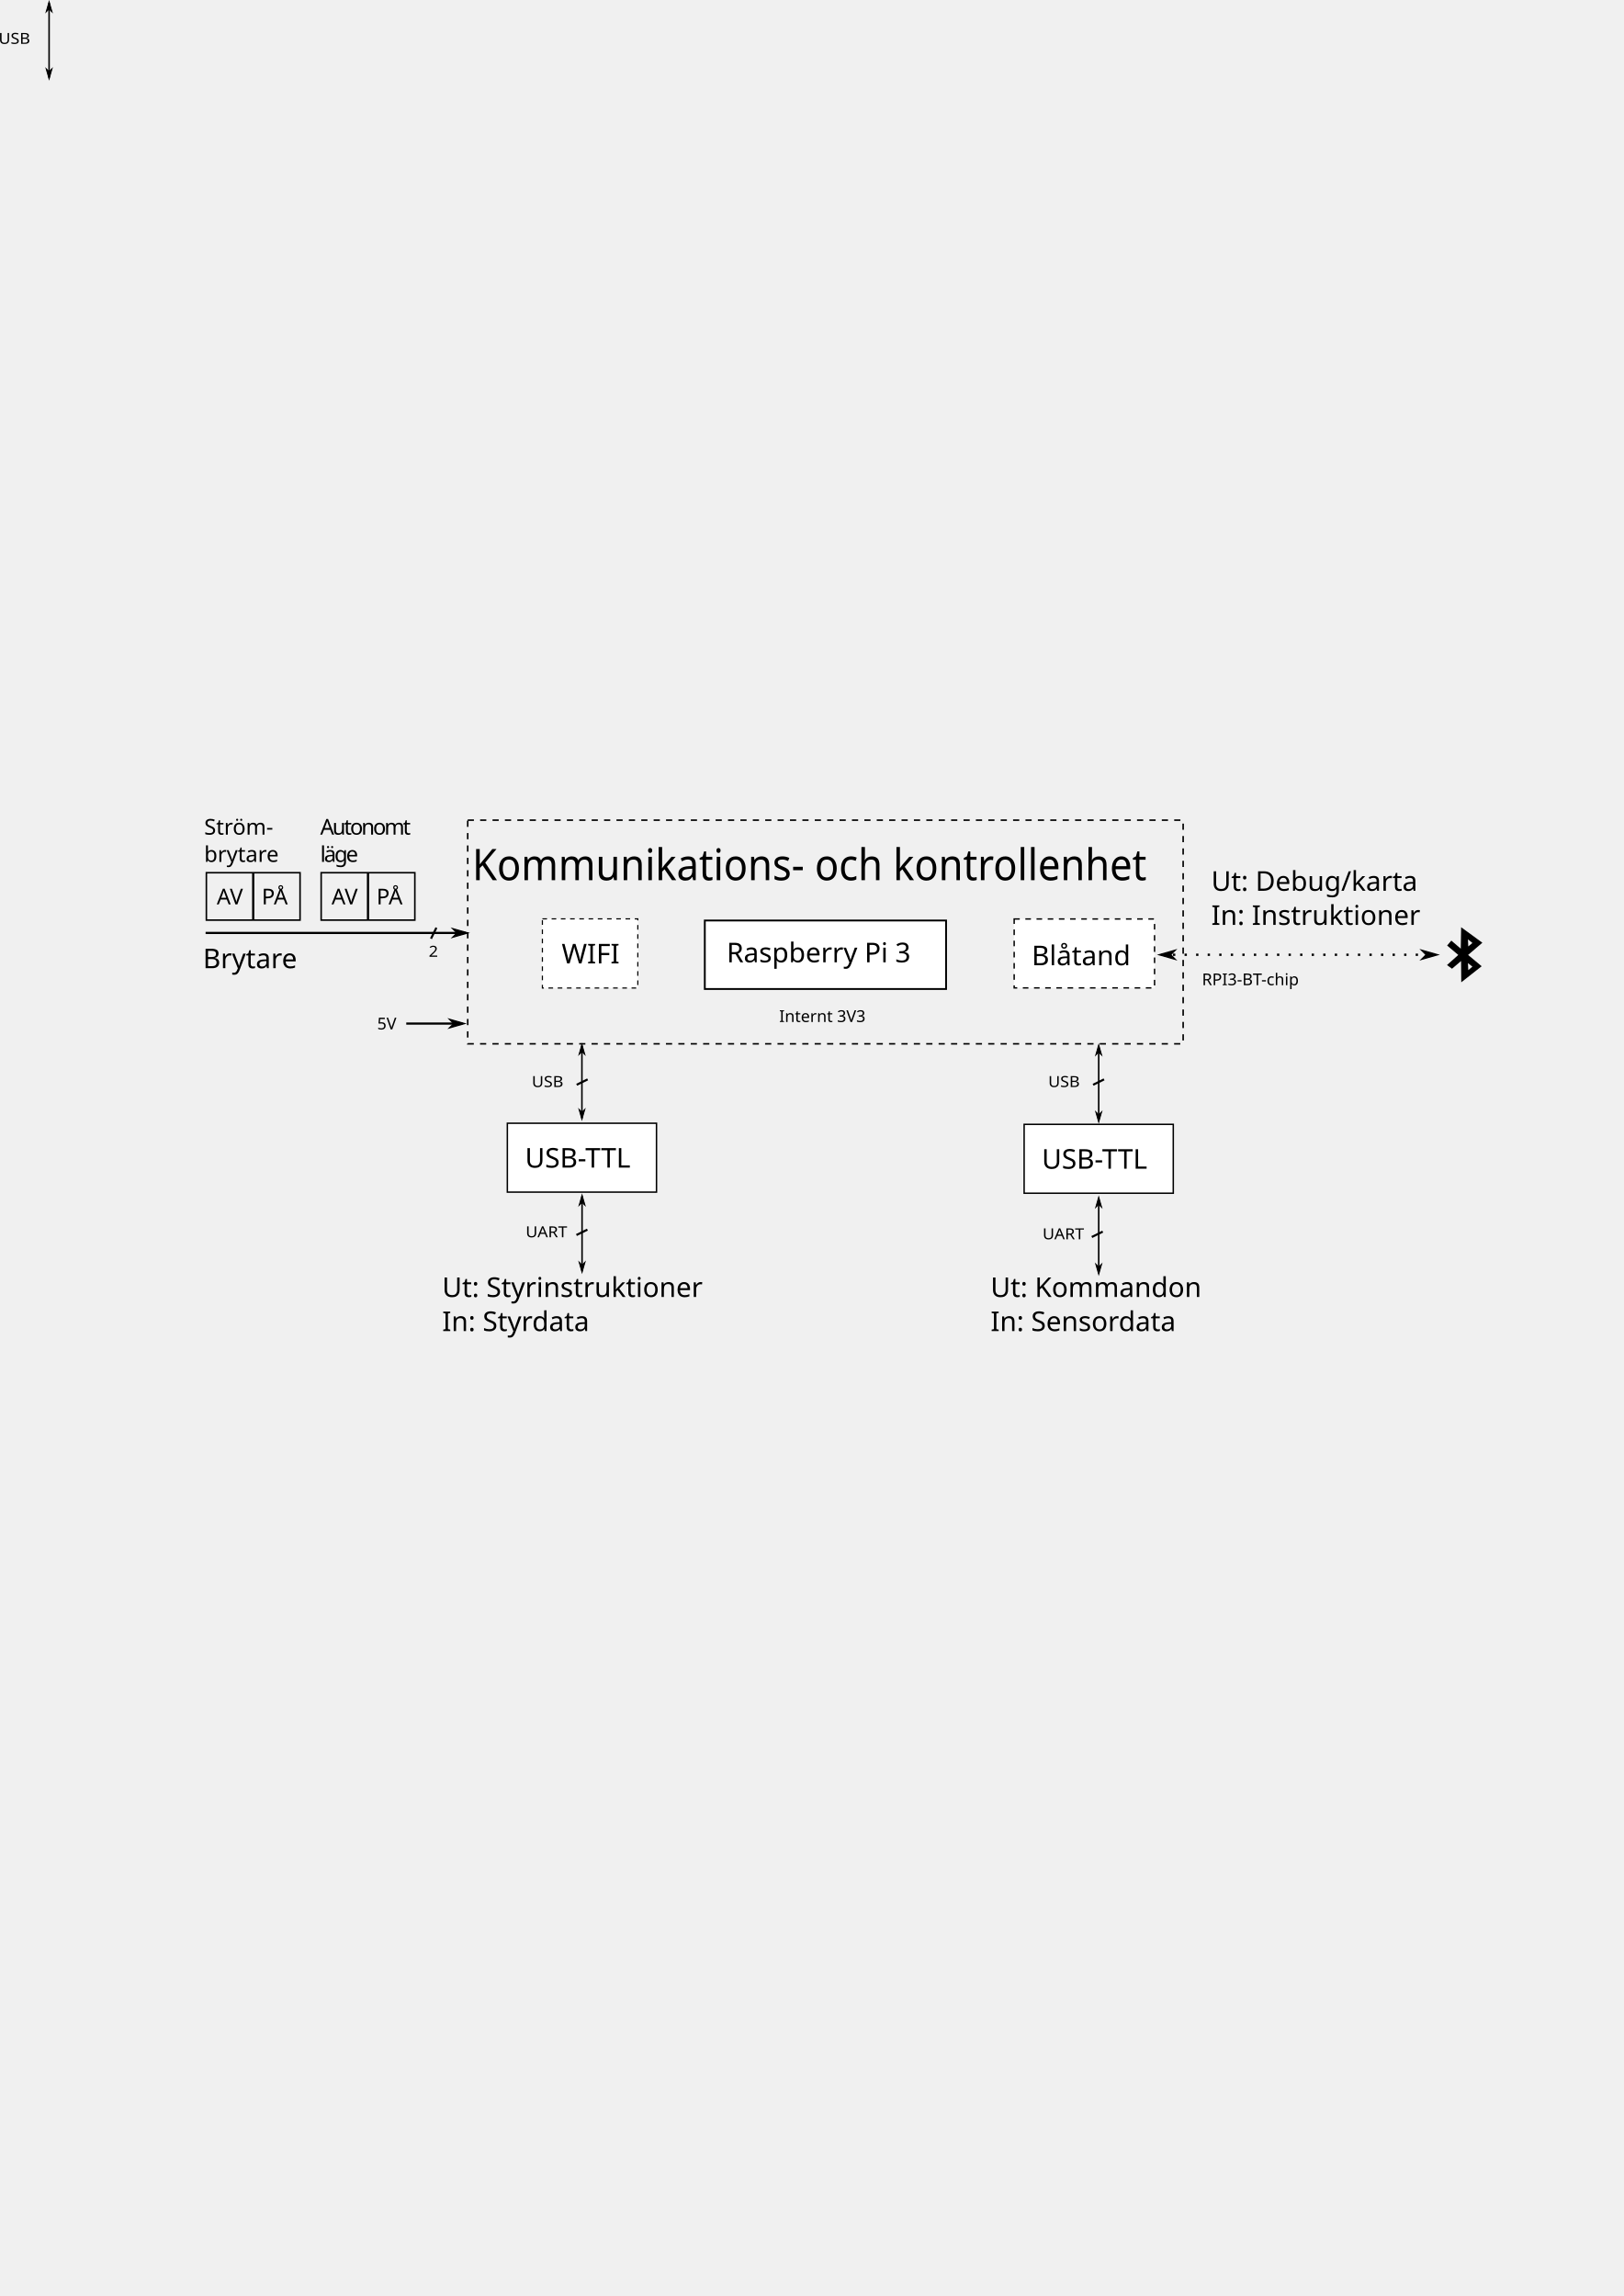
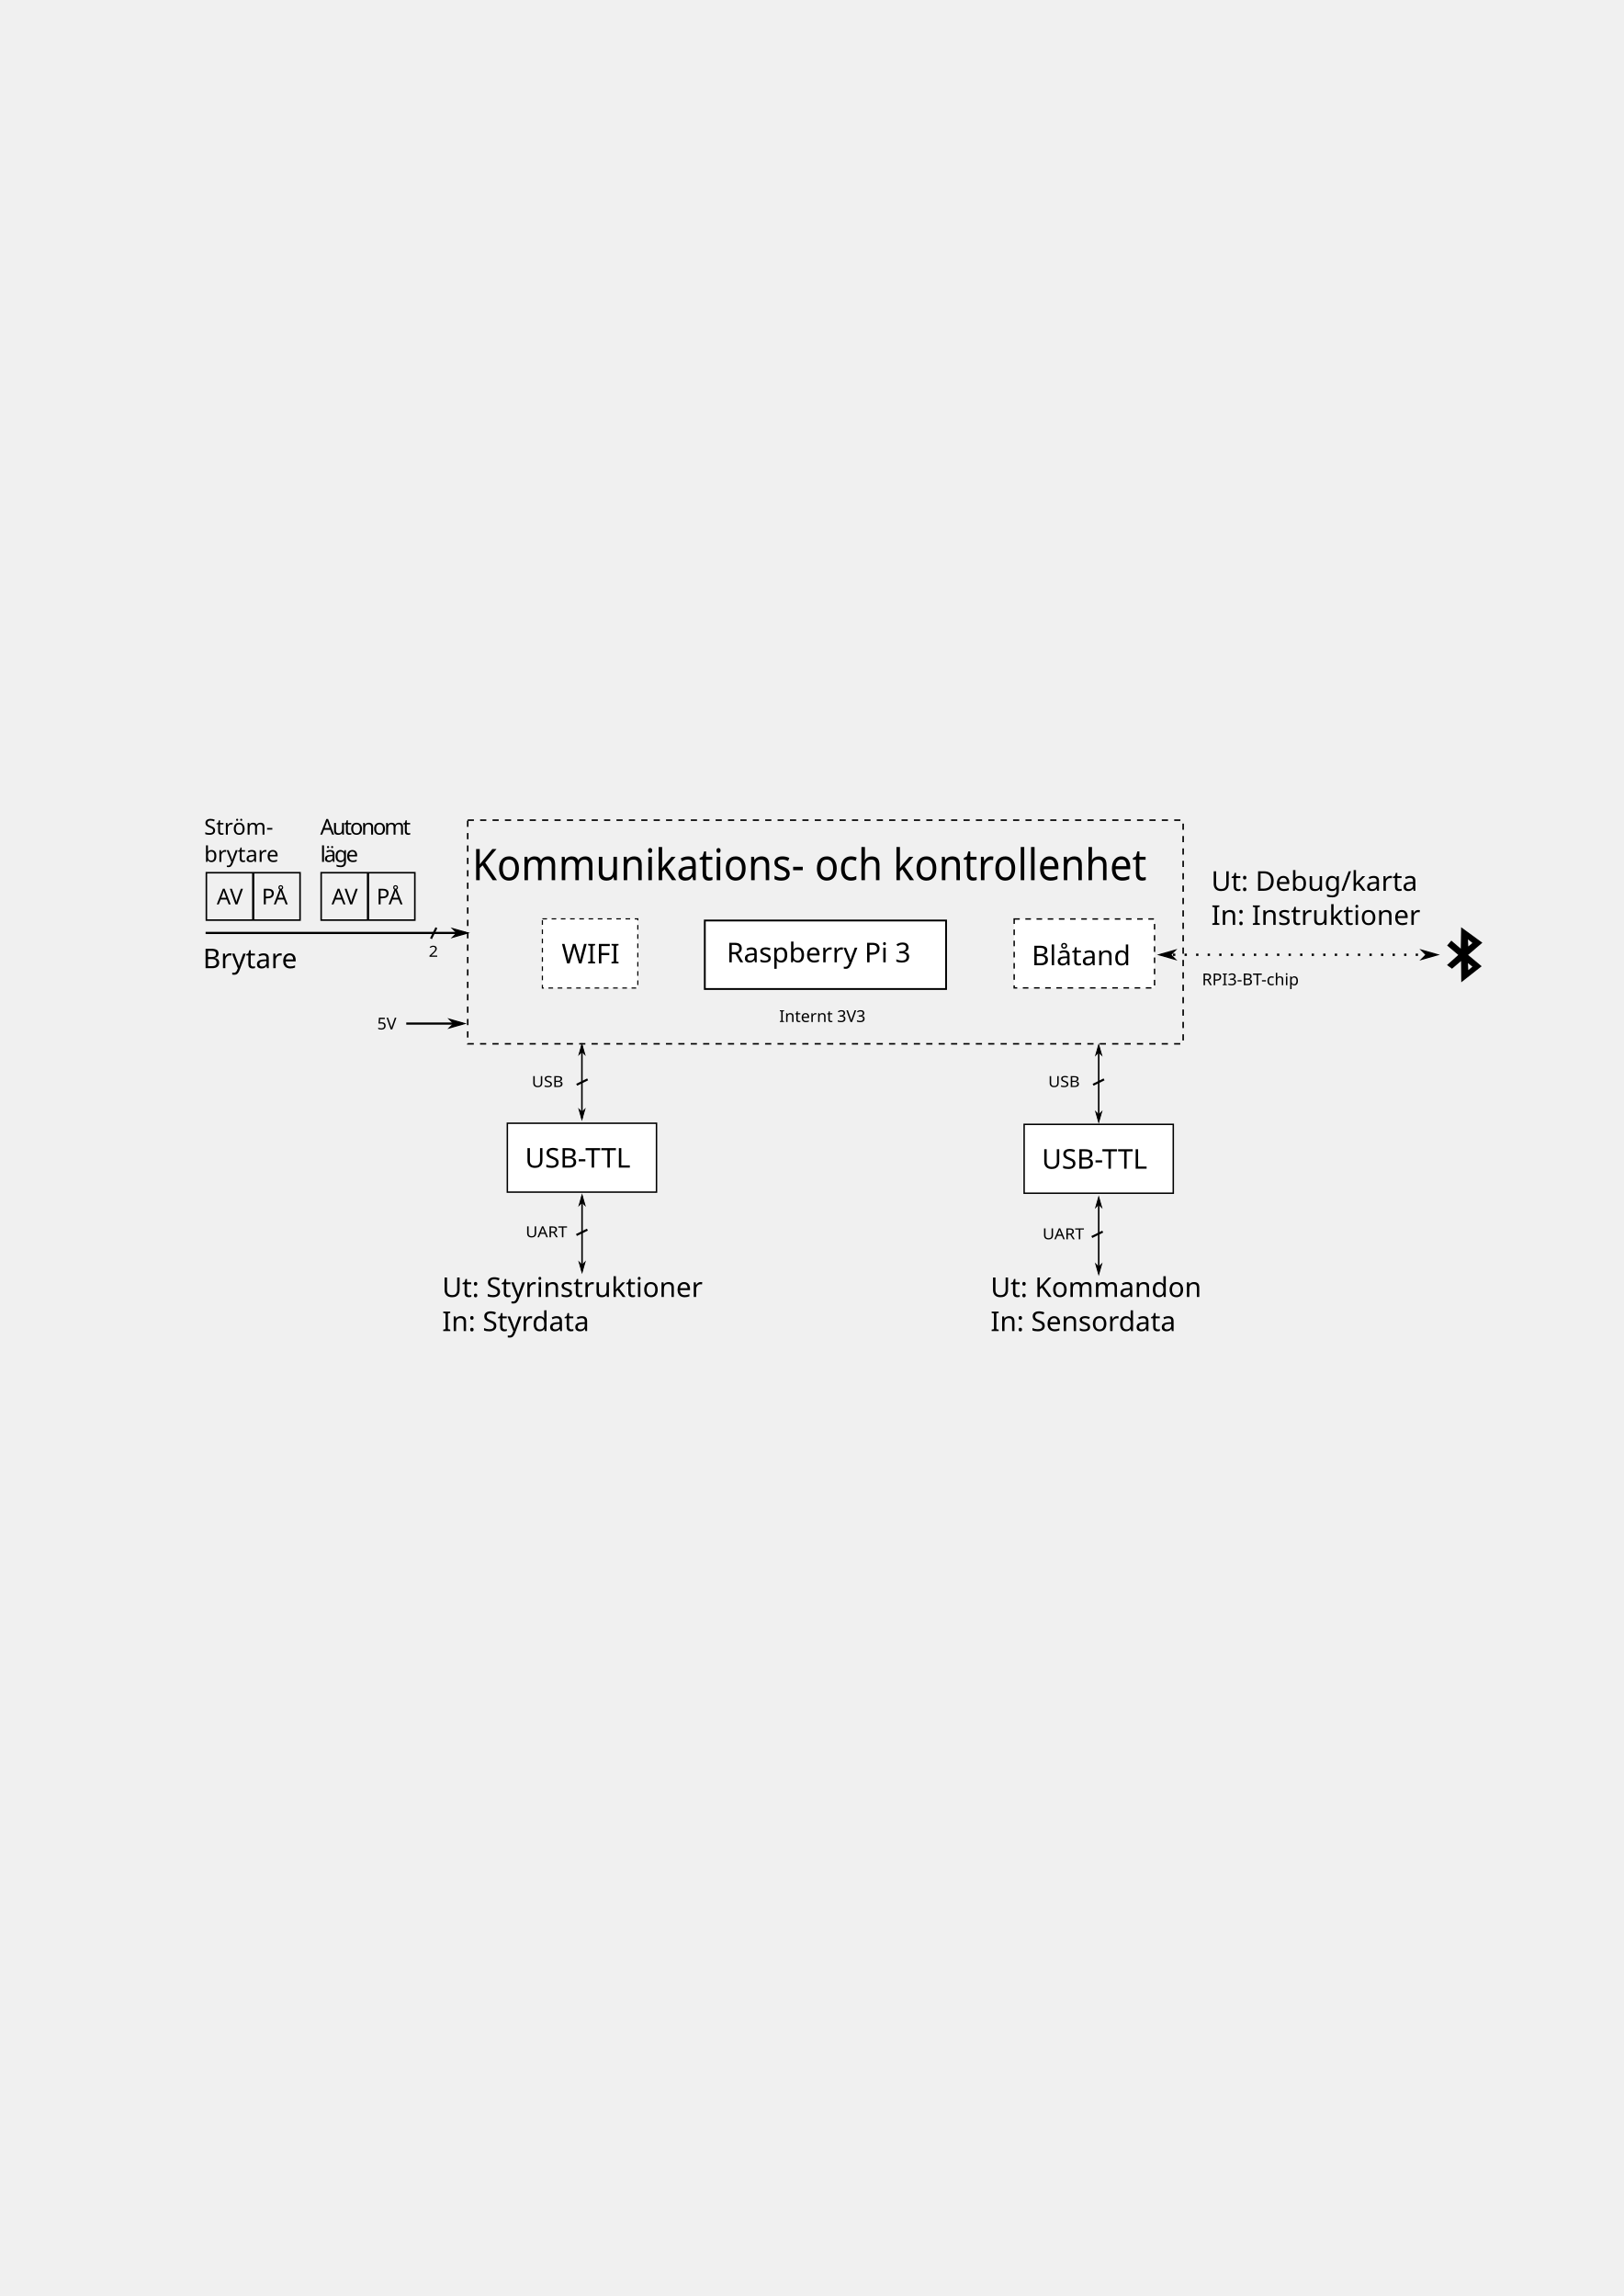
<svg xmlns="http://www.w3.org/2000/svg" width="210mm" height="297mm" viewBox="0 0 744.094 1052.362" id="svg8543" version="1.1">
  <defs id="defs8545">
    <marker orient="auto" refY="0" refX="0" id="marker10388" style="overflow:visible">
      <path id="path10390" d="M 0,0 5,-5 -12.5,0 5,5 0,0 Z" style="fill:#000000;fill-opacity:1;fill-rule:evenodd;stroke:#000000;stroke-width:1pt;stroke-opacity:1" transform="matrix(-0.4,0,0,-0.4,-4,0)" />
    </marker>
    <marker style="overflow:visible" id="marker9695" refX="0" refY="0" orient="auto">
      <path transform="matrix(-0.4,0,0,-0.4,-4,0)" style="fill:#000000;fill-opacity:1;fill-rule:evenodd;stroke:#000000;stroke-width:1pt;stroke-opacity:1" d="M 0,0 5,-5 -12.5,0 5,5 0,0 Z" id="path9697" />
    </marker>
    <marker orient="auto" refY="0" refX="0" id="marker9595" style="overflow:visible">
      <path id="path9597" d="M 0,0 5,-5 -12.5,0 5,5 0,0 Z" style="fill:#000000;fill-opacity:1;fill-rule:evenodd;stroke:#000000;stroke-width:1pt;stroke-opacity:1" transform="matrix(-0.4,0,0,-0.4,-4,0)" />
    </marker>
    <marker orient="auto" refY="0" refX="0" id="marker9501" style="overflow:visible">
      <path id="path9503" d="M 0,0 5,-5 -12.5,0 5,5 0,0 Z" style="fill:#000000;fill-opacity:1;fill-rule:evenodd;stroke:#000000;stroke-width:1pt;stroke-opacity:1" transform="matrix(0.4,0,0,0.4,4,0)" />
    </marker>
    <marker style="overflow:visible" id="marker9413" refX="0" refY="0" orient="auto">
      <path transform="matrix(-0.4,0,0,-0.4,-4,0)" style="fill:#000000;fill-opacity:1;fill-rule:evenodd;stroke:#000000;stroke-width:1pt;stroke-opacity:1" d="M 0,0 5,-5 -12.5,0 5,5 0,0 Z" id="path9415" />
    </marker>
    <marker style="overflow:visible" id="marker9331" refX="0" refY="0" orient="auto">
      <path transform="matrix(0.4,0,0,0.4,4,0)" style="fill:#000000;fill-opacity:1;fill-rule:evenodd;stroke:#000000;stroke-width:1pt;stroke-opacity:1" d="M 0,0 5,-5 -12.5,0 5,5 0,0 Z" id="path9333" />
    </marker>
    <marker orient="auto" refY="0" refX="0" id="marker9041-3" style="overflow:visible">
      <path id="path9043-1" d="M 0,0 5,-5 -12.5,0 5,5 0,0 Z" style="fill:#000000;fill-opacity:1;fill-rule:evenodd;stroke:#000000;stroke-width:1pt;stroke-opacity:1" transform="matrix(-0.4,0,0,-0.4,-4,0)" />
    </marker>
    <marker orient="auto" refY="0" refX="0" id="marker6503" style="overflow:visible">
      <path id="path6505" d="M 0,0 5,-5 -12.5,0 5,5 0,0 Z" style="fill:#000000;fill-opacity:1;fill-rule:evenodd;stroke:#000000;stroke-width:1pt;stroke-opacity:1" transform="matrix(0.4,0,0,0.4,4,0)" />
    </marker>
    <marker orient="auto" refY="0" refX="0" id="marker6507" style="overflow:visible">
      <path id="path6509" d="M 0,0 5,-5 -12.5,0 5,5 0,0 Z" style="fill:#000000;fill-opacity:1;fill-rule:evenodd;stroke:#000000;stroke-width:1pt;stroke-opacity:1" transform="matrix(-0.4,0,0,-0.4,-4,0)" />
    </marker>
    <marker orient="auto" refY="0" refX="0" id="marker6600" style="overflow:visible">
      <path id="path6602" d="M 0,0 5,-5 -12.5,0 5,5 0,0 Z" style="fill:#000000;fill-opacity:1;fill-rule:evenodd;stroke:#000000;stroke-width:1pt;stroke-opacity:1" transform="matrix(0.4,0,0,0.4,4,0)" />
    </marker>
    <marker orient="auto" refY="0" refX="0" id="marker4690-4" style="overflow:visible">
      <path id="path4692-5" d="M 0,0 5,-5 -12.5,0 5,5 0,0 Z" style="fill:#000000;fill-opacity:1;fill-rule:evenodd;stroke:#000000;stroke-width:1pt;stroke-opacity:1" transform="matrix(-0.4,0,0,-0.4,-4,0)" />
    </marker>
    <marker orient="auto" refY="0" refX="0" id="Arrow1Mstart" style="overflow:visible">
      <path id="path4336" d="M 0,0 5,-5 -12.5,0 5,5 0,0 Z" style="fill:#000000;fill-opacity:1;fill-rule:evenodd;stroke:#000000;stroke-width:1pt;stroke-opacity:1" transform="matrix(0.4,0,0,0.4,4,0)" />
    </marker>
    <marker orient="auto" refY="0" refX="0" id="marker4803" style="overflow:visible">
      <path id="path4805" d="M 0,0 5,-5 -12.5,0 5,5 0,0 Z" style="fill:#000000;fill-opacity:1;fill-rule:evenodd;stroke:#000000;stroke-width:1pt;stroke-opacity:1" transform="matrix(-0.4,0,0,-0.4,-4,0)" />
    </marker>
    <marker orient="auto" refY="0" refX="0" id="Arrow1Mend" style="overflow:visible">
      <path id="path4339" d="M 0,0 5,-5 -12.5,0 5,5 0,0 Z" style="fill:#000000;fill-opacity:1;fill-rule:evenodd;stroke:#000000;stroke-width:1pt;stroke-opacity:1" transform="matrix(-0.4,0,0,-0.4,-4,0)" />
-     </marker>
-     <marker orient="auto" refY="0" refX="0" id="marker6503-4" style="overflow:visible">
-       <path id="path6505-9" d="M 0,0 5,-5 -12.5,0 5,5 0,0 Z" style="fill:#000000;fill-opacity:1;fill-rule:evenodd;stroke:#000000;stroke-width:1pt;stroke-opacity:1" transform="matrix(0.4,0,0,0.4,4,0)" />
    </marker>
    <marker orient="auto" refY="0" refX="0" id="marker10388-8" style="overflow:visible">
      <path id="path10390-6" d="M 0,0 5,-5 -12.5,0 5,5 0,0 Z" style="fill:#000000;fill-opacity:1;fill-rule:evenodd;stroke:#000000;stroke-width:1pt;stroke-opacity:1" transform="matrix(-0.4,0,0,-0.4,-4,0)" />
    </marker>
    <marker orient="auto" refY="0" refX="0" id="marker6503-6" style="overflow:visible">
      <path id="path6505-5" d="M 0,0 5,-5 -12.5,0 5,5 0,0 Z" style="fill:#000000;fill-opacity:1;fill-rule:evenodd;stroke:#000000;stroke-width:1pt;stroke-opacity:1" transform="matrix(0.4,0,0,0.4,4,0)" />
    </marker>
    <marker orient="auto" refY="0" refX="0" id="marker10388-9" style="overflow:visible">
      <path id="path10390-7" d="M 0,0 5,-5 -12.5,0 5,5 0,0 Z" style="fill:#000000;fill-opacity:1;fill-rule:evenodd;stroke:#000000;stroke-width:1pt;stroke-opacity:1" transform="matrix(-0.4,0,0,-0.4,-4,0)" />
    </marker>
    <marker orient="auto" refY="0" refX="0" id="marker10388-1" style="overflow:visible">
      <path id="path10390-0" d="M 0,0 5,-5 -12.5,0 5,5 0,0 Z" style="fill:#000000;fill-opacity:1;fill-rule:evenodd;stroke:#000000;stroke-width:1pt;stroke-opacity:1" transform="matrix(-0.4,0,0,-0.4,-4,0)" />
    </marker>
    <marker orient="auto" refY="0" refX="0" id="marker6503-6-7" style="overflow:visible">
      <path id="path6505-5-5" d="M 0,0 5,-5 -12.5,0 5,5 0,0 Z" style="fill:#000000;fill-opacity:1;fill-rule:evenodd;stroke:#000000;stroke-width:1pt;stroke-opacity:1" transform="matrix(0.4,0,0,0.4,4,0)" />
    </marker>
    <marker orient="auto" refY="0" refX="0" id="marker10388-9-5" style="overflow:visible">
      <path id="path10390-7-6" d="M 0,0 5,-5 -12.5,0 5,5 0,0 Z" style="fill:#000000;fill-opacity:1;fill-rule:evenodd;stroke:#000000;stroke-width:1pt;stroke-opacity:1" transform="matrix(-0.4,0,0,-0.4,-4,0)" />
    </marker>
  </defs>
  <g id="layer1">
    <text xml:space="preserve" style="font-style:normal;font-weight:normal;font-size:96.176px;line-height:125%;font-family:sans-serif;letter-spacing:0px;word-spacing:0px;fill:#000000;fill-opacity:1;stroke:none;stroke-width:1px;stroke-linecap:butt;stroke-linejoin:miter;stroke-opacity:1" x="226.366" y="385.704" id="text5111-6" transform="scale(0.9560475,1.045973)">
      <tspan x="226.366" y="385.704" style="font-size:19.121px" id="tspan4305-0">Kommunikations- och kontrollenhet</tspan>
    </text>
    <g transform="translate(65.17958,150.359)" id="g6494">
      <rect style="fill:#ffffff;fill-opacity:1;stroke:#000000;stroke-width:0.837;stroke-miterlimit:4;stroke-dasharray:none;stroke-dashoffset:0;stroke-opacity:1" id="rect4315-6" width="110.565" height="31.391" x="257.81" y="271.551" />
      <text id="text4317-1" y="290.695" x="267.829" style="font-style:normal;font-weight:normal;font-size:10px;line-height:125%;font-family:sans-serif;letter-spacing:0px;word-spacing:0px;fill:#000000;fill-opacity:1;stroke:none;stroke-width:1px;stroke-linecap:butt;stroke-linejoin:miter;stroke-opacity:1" xml:space="preserve">
        <tspan style="font-size:12.5px" y="290.695" x="267.829" id="tspan4319-8">Raspberry Pi 3</tspan>
      </text>
    </g>
    <rect style="opacity:1;fill:#ffffff;fill-opacity:0;stroke:#000000;stroke-width:0.71;stroke-miterlimit:4;stroke-dasharray:2.84, 2.84;stroke-dashoffset:0;stroke-opacity:1" id="rect6752" width="327.859" height="102.519" x="214.343" y="375.913" />
    <path style="fill:none;fill-rule:evenodd;stroke:#000000;stroke-width:1px;stroke-linecap:butt;stroke-linejoin:miter;stroke-opacity:1;marker-end:url(#marker9695)" d="m 94.218,427.61 119.198,0" id="path4324" />
    <g id="g4789" transform="translate(-5.534709,143.2162)">
      <rect y="256.788" x="100.108" height="21.718" width="42.931" id="rect4588" style="opacity:1;fill:none;fill-opacity:1;stroke:#000000;stroke-width:0.71;stroke-linecap:butt;stroke-linejoin:miter;stroke-miterlimit:4;stroke-dasharray:none;stroke-dashoffset:0;stroke-opacity:1" />
      <path id="path4598" d="m 121.573,256.855 0,21.696" style="fill:none;fill-rule:evenodd;stroke:#000000;stroke-width:1.019px;stroke-linecap:butt;stroke-linejoin:miter;stroke-opacity:1" />
      <text id="text4600" y="271.293" x="104.877" style="font-style:normal;font-weight:normal;font-size:12.5px;line-height:125%;font-family:sans-serif;letter-spacing:0px;word-spacing:0px;fill:#000000;fill-opacity:1;stroke:none;stroke-width:1px;stroke-linecap:butt;stroke-linejoin:miter;stroke-opacity:1" xml:space="preserve">
        <tspan style="font-size:10px" y="271.293" x="104.877" id="tspan4602">AV</tspan>
      </text>
      <text id="text4600-3" y="271.293" x="125.47" style="font-style:normal;font-weight:normal;font-size:12.5px;line-height:125%;font-family:sans-serif;letter-spacing:0px;word-spacing:0px;fill:#000000;fill-opacity:1;stroke:none;stroke-width:1px;stroke-linecap:butt;stroke-linejoin:miter;stroke-opacity:1" xml:space="preserve">
        <tspan style="font-size:10px" y="271.293" x="125.47" id="tspan4602-6">PÅ</tspan>
      </text>
    </g>
    <text xml:space="preserve" style="font-style:normal;font-weight:normal;font-size:12.5px;line-height:125%;font-family:sans-serif;letter-spacing:0px;word-spacing:0px;fill:#000000;fill-opacity:1;stroke:none;stroke-width:1px;stroke-linecap:butt;stroke-linejoin:miter;stroke-opacity:1" x="146.746" y="382.549" id="text4692">
      <tspan id="tspan4694" x="146.746" y="382.549" style="font-size:10px;letter-spacing:-0.85px">Autonomt </tspan>
      <tspan x="146.746" y="395.049" id="tspan4696" style="font-size:10px;letter-spacing:-0.85px">läge</tspan>
    </text>
    <text xml:space="preserve" style="font-style:normal;font-weight:normal;font-size:12.5px;line-height:125%;font-family:sans-serif;letter-spacing:0px;word-spacing:0px;fill:#000000;fill-opacity:1;stroke:none;stroke-width:1px;stroke-linecap:butt;stroke-linejoin:miter;stroke-opacity:1" x="93.559" y="382.549" id="text4692-2">
      <tspan x="93.559" y="382.549" id="tspan4696-0" style="font-size:10px;letter-spacing:0px">Ström-</tspan>
      <tspan x="93.559" y="395.049" style="font-size:10px;letter-spacing:0px" id="tspan4737">brytare</tspan>
    </text>
    <g id="g4781" transform="translate(-6.364263,141.8748)">
      <rect y="258.13" x="153.543" height="21.718" width="42.931" id="rect4588-9" style="opacity:1;fill:none;fill-opacity:1;stroke:#000000;stroke-width:0.71;stroke-linecap:butt;stroke-linejoin:miter;stroke-miterlimit:4;stroke-dasharray:none;stroke-dashoffset:0;stroke-opacity:1" />
      <path id="path4598-3" d="m 175.009,258.196 0,21.696" style="fill:none;fill-rule:evenodd;stroke:#000000;stroke-width:1.019px;stroke-linecap:butt;stroke-linejoin:miter;stroke-opacity:1" />
      <text id="text4600-60" y="272.634" x="158.313" style="font-style:normal;font-weight:normal;font-size:12.5px;line-height:125%;font-family:sans-serif;letter-spacing:0px;word-spacing:0px;fill:#000000;fill-opacity:1;stroke:none;stroke-width:1px;stroke-linecap:butt;stroke-linejoin:miter;stroke-opacity:1" xml:space="preserve">
        <tspan style="font-size:10px" y="272.634" x="158.313" id="tspan4602-62">AV</tspan>
      </text>
      <text id="text4600-3-6" y="272.634" x="178.906" style="font-style:normal;font-weight:normal;font-size:12.5px;line-height:125%;font-family:sans-serif;letter-spacing:0px;word-spacing:0px;fill:#000000;fill-opacity:1;stroke:none;stroke-width:1px;stroke-linecap:butt;stroke-linejoin:miter;stroke-opacity:1" xml:space="preserve">
        <tspan style="font-size:10px" y="272.634" x="178.906" id="tspan4602-6-18">PÅ</tspan>
      </text>
    </g>
    <text xml:space="preserve" style="font-style:normal;font-weight:normal;font-size:12.5px;line-height:125%;font-family:sans-serif;letter-spacing:0px;word-spacing:0px;fill:#000000;fill-opacity:1;stroke:none;stroke-width:1px;stroke-linecap:butt;stroke-linejoin:miter;stroke-opacity:1" x="92.991" y="443.772" id="text4797">
      <tspan id="tspan4799" x="92.991" y="443.772">Brytare</tspan>
    </text>
    <path style="fill:none;fill-rule:evenodd;stroke:#000000;stroke-width:1.059;stroke-linecap:butt;stroke-linejoin:miter;stroke-miterlimit:4;stroke-dasharray:1.059, 4.237;stroke-dashoffset:0;stroke-opacity:1;marker-start:url(#marker9331);marker-end:url(#marker9413)" d="m 532.254,437.61 125.532,0" id="path4801" />
    <g id="g4931" transform="matrix(0.05619995,0,0,0.05619995,656.8301,423.2224)">
      <g id="g4921" />
      <path id="path4923" d="m 112.845,180.624 34.376,-39.957 76.892,65.741 3.062,-175.022 173.005,126.474 -116.357,99.645 110.817,92.078 -166.471,131.042 -1.526,-173.538 -73.851,62.74 -40.96,-29.86 92.068,-82.452 -91.054,-76.892 z m 206.397,172.472 -36.434,-29.317 2.529,57.661 33.904,-28.344 z m 0,-193.219 -36.434,-29.85 2.529,58.173 33.904,-28.324 z" style="fill:#000000" />
    </g>
    <text xml:space="preserve" style="font-style:normal;font-weight:normal;font-size:12.5px;line-height:125%;font-family:sans-serif;letter-spacing:0px;word-spacing:0px;fill:#000000;fill-opacity:1;stroke:none;stroke-width:1px;stroke-linecap:butt;stroke-linejoin:miter;stroke-opacity:1" x="550.822" y="451.571" id="text6499">
      <tspan id="tspan6501" x="550.822" y="451.571" style="font-size:7.5px">RPI3-BT-chip</tspan>
    </text>
    <path style="fill:none;fill-rule:evenodd;stroke:#000000;stroke-width:0.692;stroke-linecap:butt;stroke-linejoin:miter;stroke-miterlimit:4;stroke-dasharray:none;stroke-opacity:1;marker-start:url(#marker9501);marker-end:url(#marker9595)" d="m 266.677,479.265 0,33.26" id="path4688" />
    <path style="fill:none;fill-rule:evenodd;stroke:#000000;stroke-width:0.964px;stroke-linecap:butt;stroke-linejoin:miter;stroke-opacity:1" d="m 199.989,425.209 -2.477,5.024" id="path7304-4-2-2-4-1-3-3-1-3" />
    <text xml:space="preserve" style="font-style:normal;font-weight:normal;font-size:12.07px;line-height:125%;font-family:sans-serif;letter-spacing:0px;word-spacing:0px;fill:#000000;fill-opacity:1;stroke:none;stroke-width:1px;stroke-linecap:butt;stroke-linejoin:miter;stroke-opacity:1" x="189.702" y="454.166" id="text7351-4-1-0-9-8-1-1" transform="scale(1.035655,0.9655729)">
      <tspan id="tspan7353-8-0-9-4-8-7-8" x="189.702" y="454.166" style="font-size:7.242px">2</tspan>
    </text>
    <g id="g5093">
      <path id="path4688-0" d="m 503.505,479.465 0,34.272" style="fill:none;fill-rule:evenodd;stroke:#000000;stroke-width:0.702;stroke-linecap:butt;stroke-linejoin:miter;stroke-miterlimit:3.7;stroke-dasharray:none;stroke-opacity:1;marker-start:url(#marker6503);marker-end:url(#marker10388)" />
      <text transform="scale(1.035655,0.9655729)" id="text7351-9-7-6-1-8-5-5-5-5" y="515.997" x="463.819" style="font-style:normal;font-weight:normal;font-size:12.07px;line-height:125%;font-family:sans-serif;letter-spacing:0px;word-spacing:0px;fill:#000000;fill-opacity:1;stroke:none;stroke-width:1px;stroke-linecap:butt;stroke-linejoin:miter;stroke-opacity:1" xml:space="preserve">
        <tspan style="font-size:7.242px" y="515.997" x="463.819" id="tspan7353-5-1-1-7-1-0-9-7-9">USB</tspan>
      </text>
      <path id="path7304-7-2-9-1-9-6-2-7-8" d="m 500.931,497.201 5.024,-2.477" style="fill:none;fill-rule:evenodd;stroke:#000000;stroke-width:0.964px;stroke-linecap:butt;stroke-linejoin:miter;stroke-opacity:1" />
    </g>
    <g transform="translate(91.97888,80.96289)" id="g9049-1">
      <path id="path9039-03" d="m 94.197,388.187 25.759,0" style="fill:none;fill-rule:evenodd;stroke:#000000;stroke-width:1px;stroke-linecap:butt;stroke-linejoin:miter;stroke-opacity:1;marker-end:url(#marker9041-3)" />
      <text id="text9045-4" y="390.868" x="80.888" style="font-style:normal;font-weight:normal;font-size:12.5px;line-height:125%;font-family:sans-serif;letter-spacing:0px;word-spacing:0px;fill:#000000;fill-opacity:1;stroke:none;stroke-width:1px;stroke-linecap:butt;stroke-linejoin:miter;stroke-opacity:1" xml:space="preserve">
        <tspan y="390.868" x="80.888" id="tspan9047-0" style="font-size:7.5px">5V</tspan>
      </text>
    </g>
    <text xml:space="preserve" style="font-style:normal;font-weight:normal;font-size:12.5px;line-height:125%;font-family:sans-serif;letter-spacing:0px;word-spacing:0px;fill:#000000;fill-opacity:1;stroke:none;stroke-width:1px;stroke-linecap:butt;stroke-linejoin:miter;stroke-opacity:1" x="357.076" y="468.436" id="text9114">
      <tspan id="tspan9116" x="357.076" y="468.436" style="font-size:7.5px">Internt 3V3</tspan>
    </text>
    <text xml:space="preserve" style="font-style:normal;font-weight:normal;font-size:12.5px;line-height:125%;font-family:sans-serif;letter-spacing:0px;word-spacing:0px;fill:#000000;fill-opacity:1;stroke:none;stroke-width:1px;stroke-linecap:butt;stroke-linejoin:miter;stroke-opacity:1" x="453.947" y="594.451" id="text10120">
      <tspan id="tspan10122" x="453.947" y="594.451">Ut: Kommandon</tspan>
      <tspan x="453.947" y="610.076" id="tspan17392">In: Sensordata</tspan>
    </text>
    <text xml:space="preserve" style="font-style:normal;font-weight:normal;font-size:12.5px;line-height:125%;font-family:sans-serif;letter-spacing:0px;word-spacing:0px;fill:#000000;fill-opacity:1;stroke:none;stroke-width:1px;stroke-linecap:butt;stroke-linejoin:miter;stroke-opacity:1" x="202.618" y="594.451" id="text10120-3">
      <tspan id="tspan10122-6" x="202.618" y="594.451">Ut: Styrinstruktioner</tspan>
      <tspan x="202.618" y="610.076" id="tspan10184">In: Styrdata</tspan>
    </text>
    <text xml:space="preserve" style="font-style:normal;font-weight:normal;font-size:12.5px;line-height:125%;font-family:sans-serif;letter-spacing:0px;word-spacing:0px;fill:#000000;fill-opacity:1;stroke:none;stroke-width:1px;stroke-linecap:butt;stroke-linejoin:miter;stroke-opacity:1" x="555.079" y="408.288" id="text10210">
      <tspan id="tspan10212" x="555.079" y="408.288">Ut: Debug/karta</tspan>
      <tspan x="555.079" y="423.913" id="tspan10214">In: Instruktioner</tspan>
    </text>
    <text xml:space="preserve" style="font-style:normal;font-weight:normal;font-size:12.07px;line-height:125%;font-family:sans-serif;letter-spacing:0px;word-spacing:0px;fill:#000000;fill-opacity:1;stroke:none;stroke-width:1px;stroke-linecap:butt;stroke-linejoin:miter;stroke-opacity:1" x="235.309" y="515.997" id="text7351-9-7-6-1-8-5-5-5-5-9" transform="scale(1.035655,0.9655729)">
      <tspan id="tspan7353-5-1-1-7-1-0-9-7-9-4" x="235.309" y="515.997" style="font-size:7.242px">USB</tspan>
    </text>
    <path style="fill:none;fill-rule:evenodd;stroke:#000000;stroke-width:0.964px;stroke-linecap:butt;stroke-linejoin:miter;stroke-opacity:1" d="m 264.273,497.201 5.024,-2.477" id="path7304-7-2-9-1-9-6-2-7-8-8" />
    <g id="g4420">
      <rect style="fill:#ffffff;fill-opacity:1;stroke:#000000;stroke-width:0.64;stroke-miterlimit:4;stroke-dasharray:2.562,2.562;stroke-dashoffset:0;stroke-opacity:1" id="rect4315-6-1" width="64.333" height="31.588" x="464.762" y="421.211" />
      <text id="text4317-1-7" y="442.404" x="472.786" style="font-style:normal;font-weight:normal;font-size:10px;line-height:125%;font-family:sans-serif;letter-spacing:0px;word-spacing:0px;fill:#000000;fill-opacity:1;stroke:none;stroke-width:1px;stroke-linecap:butt;stroke-linejoin:miter;stroke-opacity:1" xml:space="preserve">
        <tspan style="font-size:12.5px" y="442.404" x="472.786" id="tspan4319-8-6">Blåtand</tspan>
      </text>
    </g>
    <g id="g4415">
      <rect style="fill:#ffffff;fill-opacity:1;stroke:#000000;stroke-width:0.529;stroke-miterlimit:4;stroke-dasharray:2.116, 2.116;stroke-dashoffset:0;stroke-opacity:1" id="rect4315-6-1-5" width="43.73" height="31.699" x="248.564" y="421.156" />
      <text id="text4317-1-7-1" y="441.561" x="257.382" style="font-style:normal;font-weight:normal;font-size:10px;line-height:125%;font-family:sans-serif;letter-spacing:0px;word-spacing:0px;fill:#000000;fill-opacity:1;stroke:none;stroke-width:1px;stroke-linecap:butt;stroke-linejoin:miter;stroke-opacity:1" xml:space="preserve">
        <tspan style="font-size:12.5px" y="441.561" x="257.382" id="tspan4319-8-6-2">WIFI</tspan>
      </text>
    </g>
    <g id="g3455-1-8" transform="translate(-232.2689,93.61337)">
      <rect style="fill:#ffffff;fill-opacity:1;stroke:#000000;stroke-width:0.66;stroke-miterlimit:4;stroke-dasharray:none;stroke-dashoffset:0;stroke-opacity:1" id="rect4315-6-1-5-6" width="68.348" height="31.568" x="464.772" y="421.221" />
      <text id="text4317-1-7-1-0" y="441.555" x="472.859" style="font-style:normal;font-weight:normal;font-size:10px;line-height:125%;font-family:sans-serif;letter-spacing:0px;word-spacing:0px;fill:#000000;fill-opacity:1;stroke:none;stroke-width:1px;stroke-linecap:butt;stroke-linejoin:miter;stroke-opacity:1" xml:space="preserve">
        <tspan style="font-size:12.5px" y="441.555" x="472.859" id="tspan4319-8-6-2-0">USB-TTL</tspan>
      </text>
    </g>
    <g id="g3455-1-8-2" transform="translate(4.558825,94.11844)">
      <rect style="fill:#ffffff;fill-opacity:1;stroke:#000000;stroke-width:0.66;stroke-miterlimit:4;stroke-dasharray:none;stroke-dashoffset:0;stroke-opacity:1" id="rect4315-6-1-5-6-3" width="68.348" height="31.568" x="464.772" y="421.221" />
      <text id="text4317-1-7-1-0-7" y="441.555" x="472.859" style="font-style:normal;font-weight:normal;font-size:10px;line-height:125%;font-family:sans-serif;letter-spacing:0px;word-spacing:0px;fill:#000000;fill-opacity:1;stroke:none;stroke-width:1px;stroke-linecap:butt;stroke-linejoin:miter;stroke-opacity:1" xml:space="preserve">
        <tspan style="font-size:12.5px" y="441.555" x="472.859" id="tspan4319-8-6-2-0-0">USB-TTL</tspan>
      </text>
    </g>
-     <path style="fill:none;fill-rule:evenodd;stroke:#000000;stroke-width:0.702;stroke-linecap:butt;stroke-linejoin:miter;stroke-miterlimit:3.7;stroke-dasharray:none;stroke-opacity:1;marker-start:url(#marker6503-4);marker-end:url(#marker10388-8)" d="m 22.496,1.34 0,34.272" id="path4688-0-0" />
-     <text xml:space="preserve" style="font-style:normal;font-weight:normal;font-size:12.07px;line-height:125%;font-family:sans-serif;letter-spacing:0px;word-spacing:0px;fill:#000000;fill-opacity:1;stroke:none;stroke-width:1px;stroke-linecap:butt;stroke-linejoin:miter;stroke-opacity:1" x="-0.629" y="20.826" id="text7351-9-7-6-1-8-5-5-5-5-4" transform="scale(1.035655,0.9655729)">
-       <tspan id="tspan7353-5-1-1-7-1-0-9-7-9-1" x="-0.629" y="20.826" style="font-size:7.242px">USB</tspan>
-     </text>
    <path style="fill:none;fill-rule:evenodd;stroke:#000000;stroke-width:0.702;stroke-linecap:butt;stroke-linejoin:miter;stroke-miterlimit:3.7;stroke-dasharray:none;stroke-opacity:1;marker-start:url(#marker6503-6);marker-end:url(#marker10388-9)" d="m 503.505,549.241 0,34.272" id="path4688-0-6" />
    <text xml:space="preserve" style="font-style:normal;font-weight:normal;font-size:12.07px;line-height:125%;font-family:sans-serif;letter-spacing:0px;word-spacing:0px;fill:#000000;fill-opacity:1;stroke:none;stroke-width:1px;stroke-linecap:butt;stroke-linejoin:miter;stroke-opacity:1" x="461.315" y="588.261" id="text7351-9-7-6-1-8-5-5-5-5-98" transform="scale(1.035655,0.9655729)">
      <tspan id="tspan7353-5-1-1-7-1-0-9-7-9-12" x="461.315" y="588.261" style="font-size:7.242px">UART</tspan>
    </text>
    <path style="fill:none;fill-rule:evenodd;stroke:#000000;stroke-width:0.964px;stroke-linecap:butt;stroke-linejoin:miter;stroke-opacity:1" d="m 500.338,566.977 5.024,-2.477" id="path7304-7-2-9-1-9-6-2-7-8-3" />
    <text xml:space="preserve" style="font-style:normal;font-weight:normal;font-size:12.07px;line-height:125%;font-family:sans-serif;letter-spacing:0px;word-spacing:0px;fill:#000000;fill-opacity:1;stroke:none;stroke-width:1px;stroke-linecap:butt;stroke-linejoin:miter;stroke-opacity:1" x="232.599" y="587.32" id="text7351-9-7-6-1-8-5-5-5-5-98-1" transform="scale(1.035655,0.9655729)">
      <tspan id="tspan7353-5-1-1-7-1-0-9-7-9-12-5" x="232.599" y="587.32" style="font-size:7.242px">UART</tspan>
    </text>
    <g id="g5735" transform="translate(-5.302275,0)">
      <path id="path4688-0-6-1" d="m 272.041,548.333 0,34.272" style="fill:none;fill-rule:evenodd;stroke:#000000;stroke-width:0.702;stroke-linecap:butt;stroke-linejoin:miter;stroke-miterlimit:3.7;stroke-dasharray:none;stroke-opacity:1;marker-start:url(#marker6503-6-7);marker-end:url(#marker10388-9-5)" />
      <path id="path7304-7-2-9-1-9-6-2-7-8-3-7" d="m 269.467,566.068 5.024,-2.477" style="fill:none;fill-rule:evenodd;stroke:#000000;stroke-width:0.964px;stroke-linecap:butt;stroke-linejoin:miter;stroke-opacity:1" />
    </g>
  </g>
</svg>
